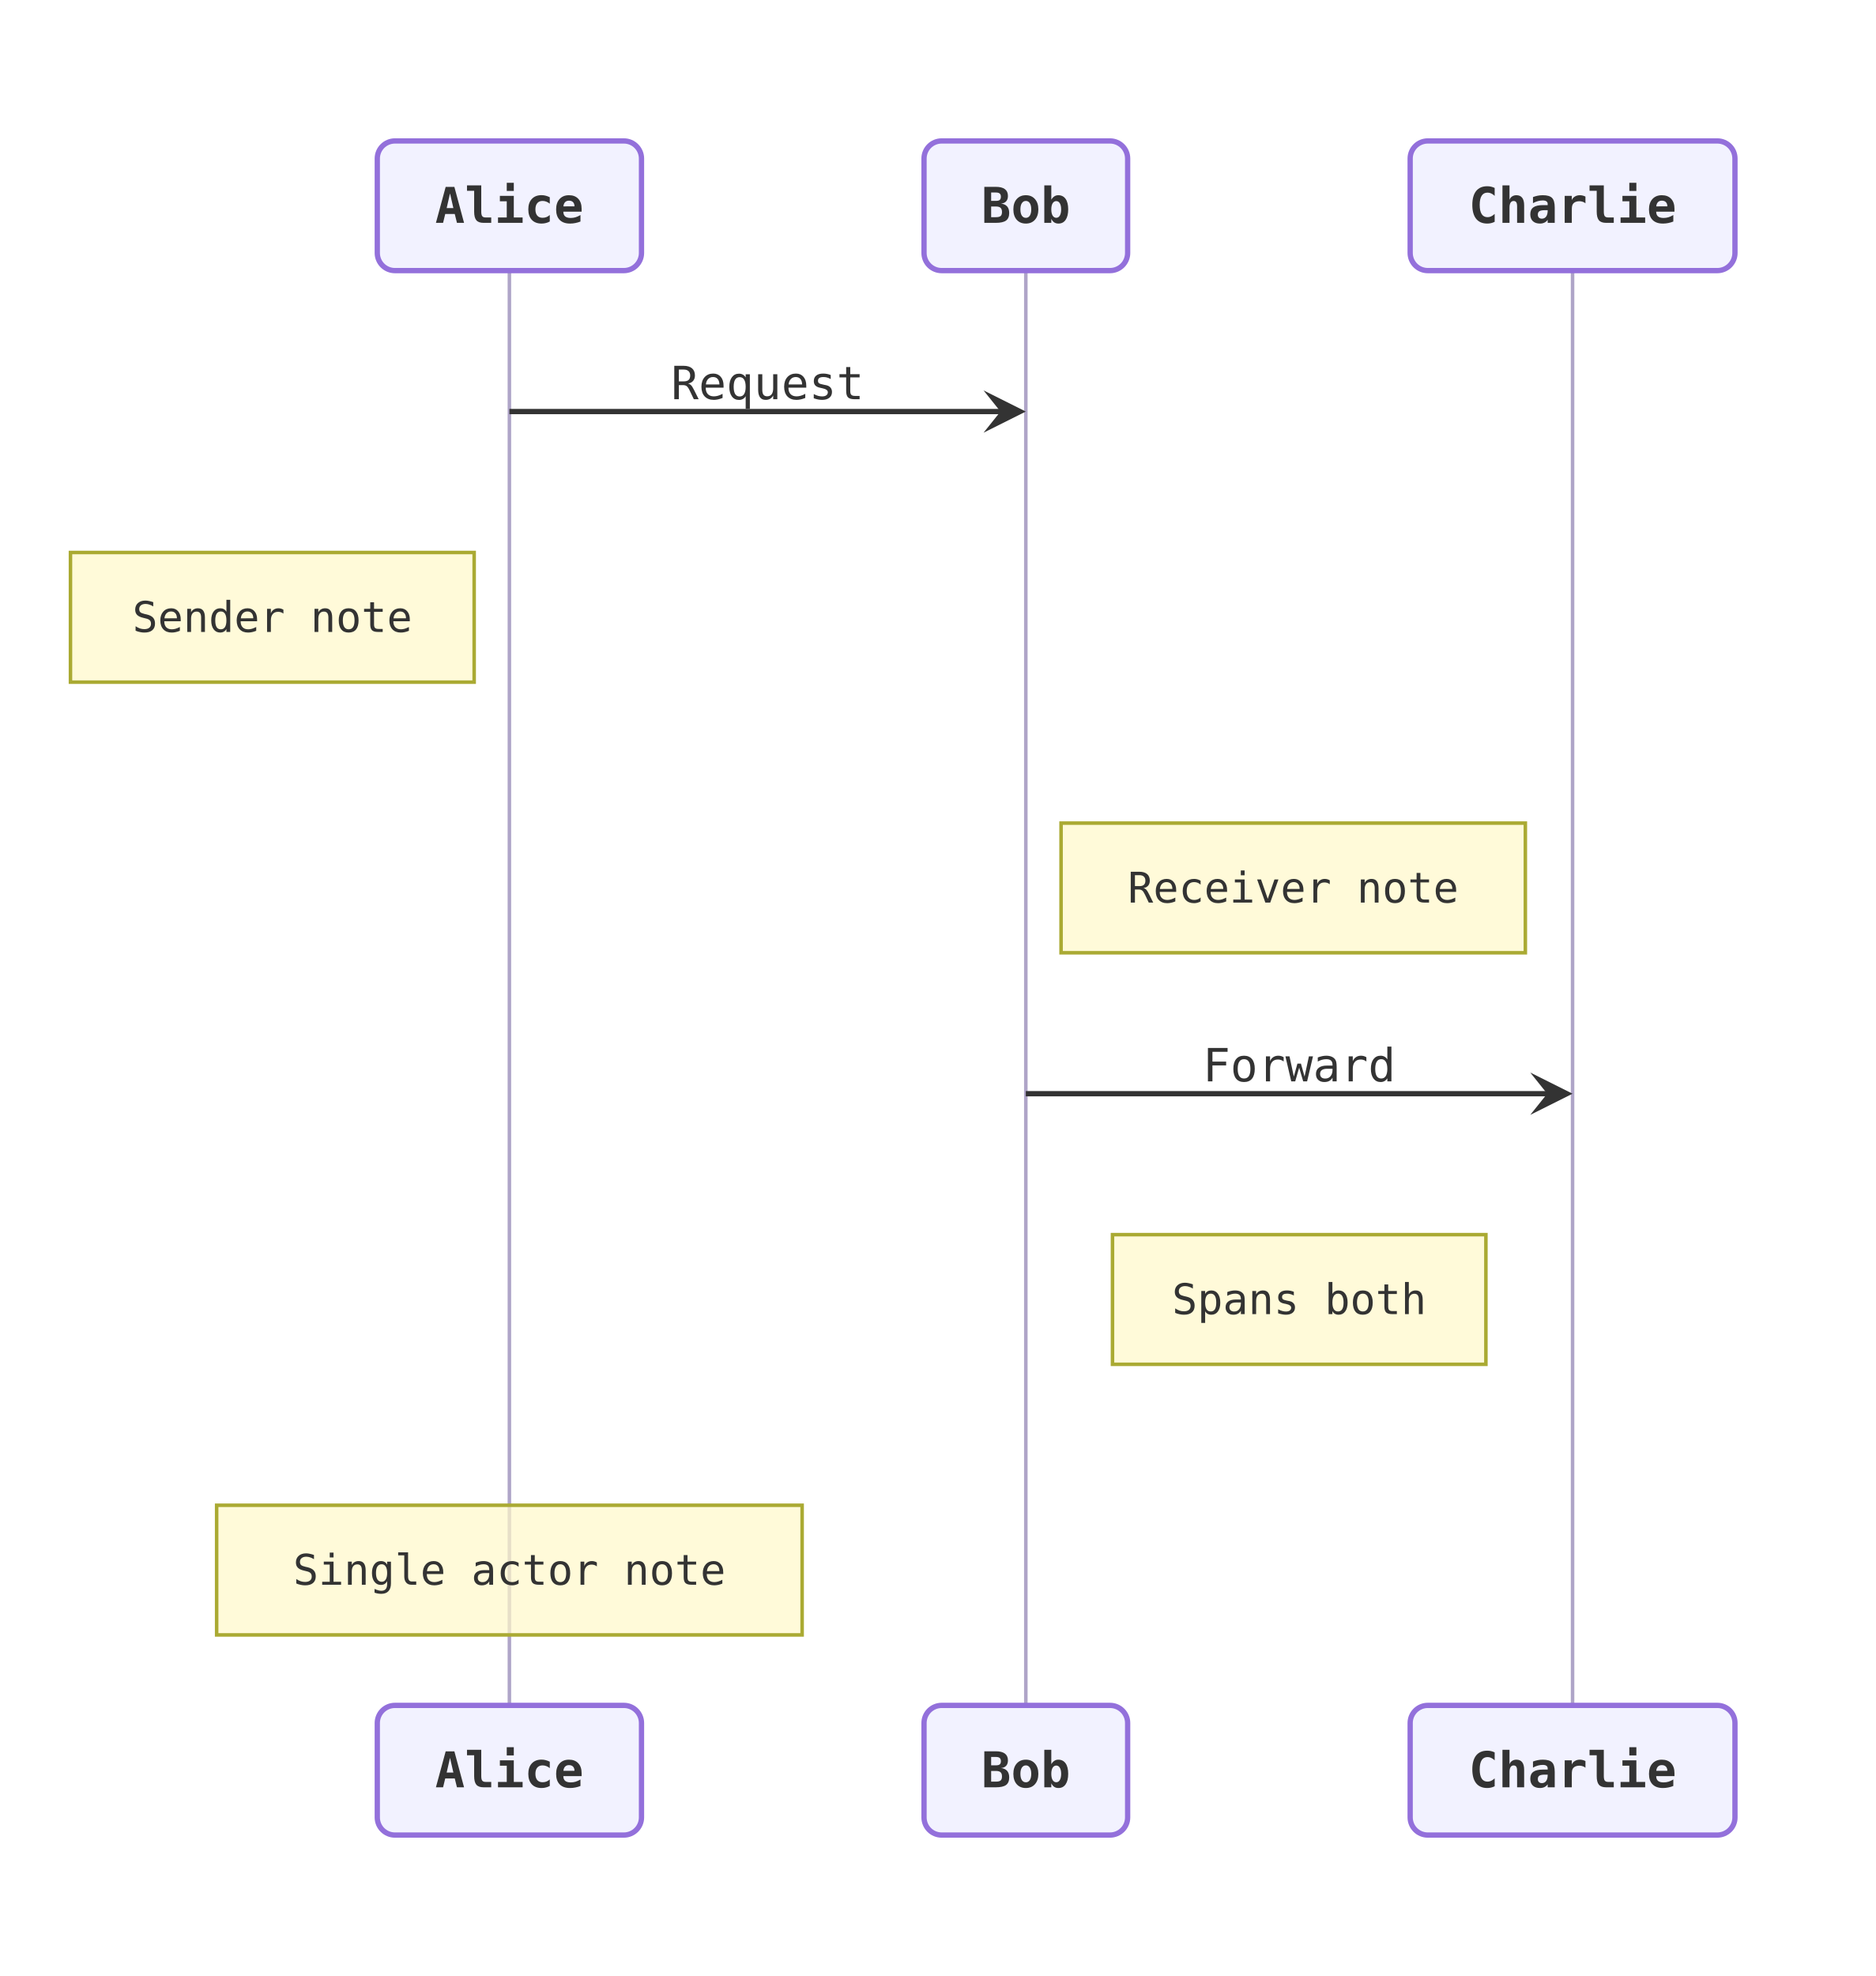
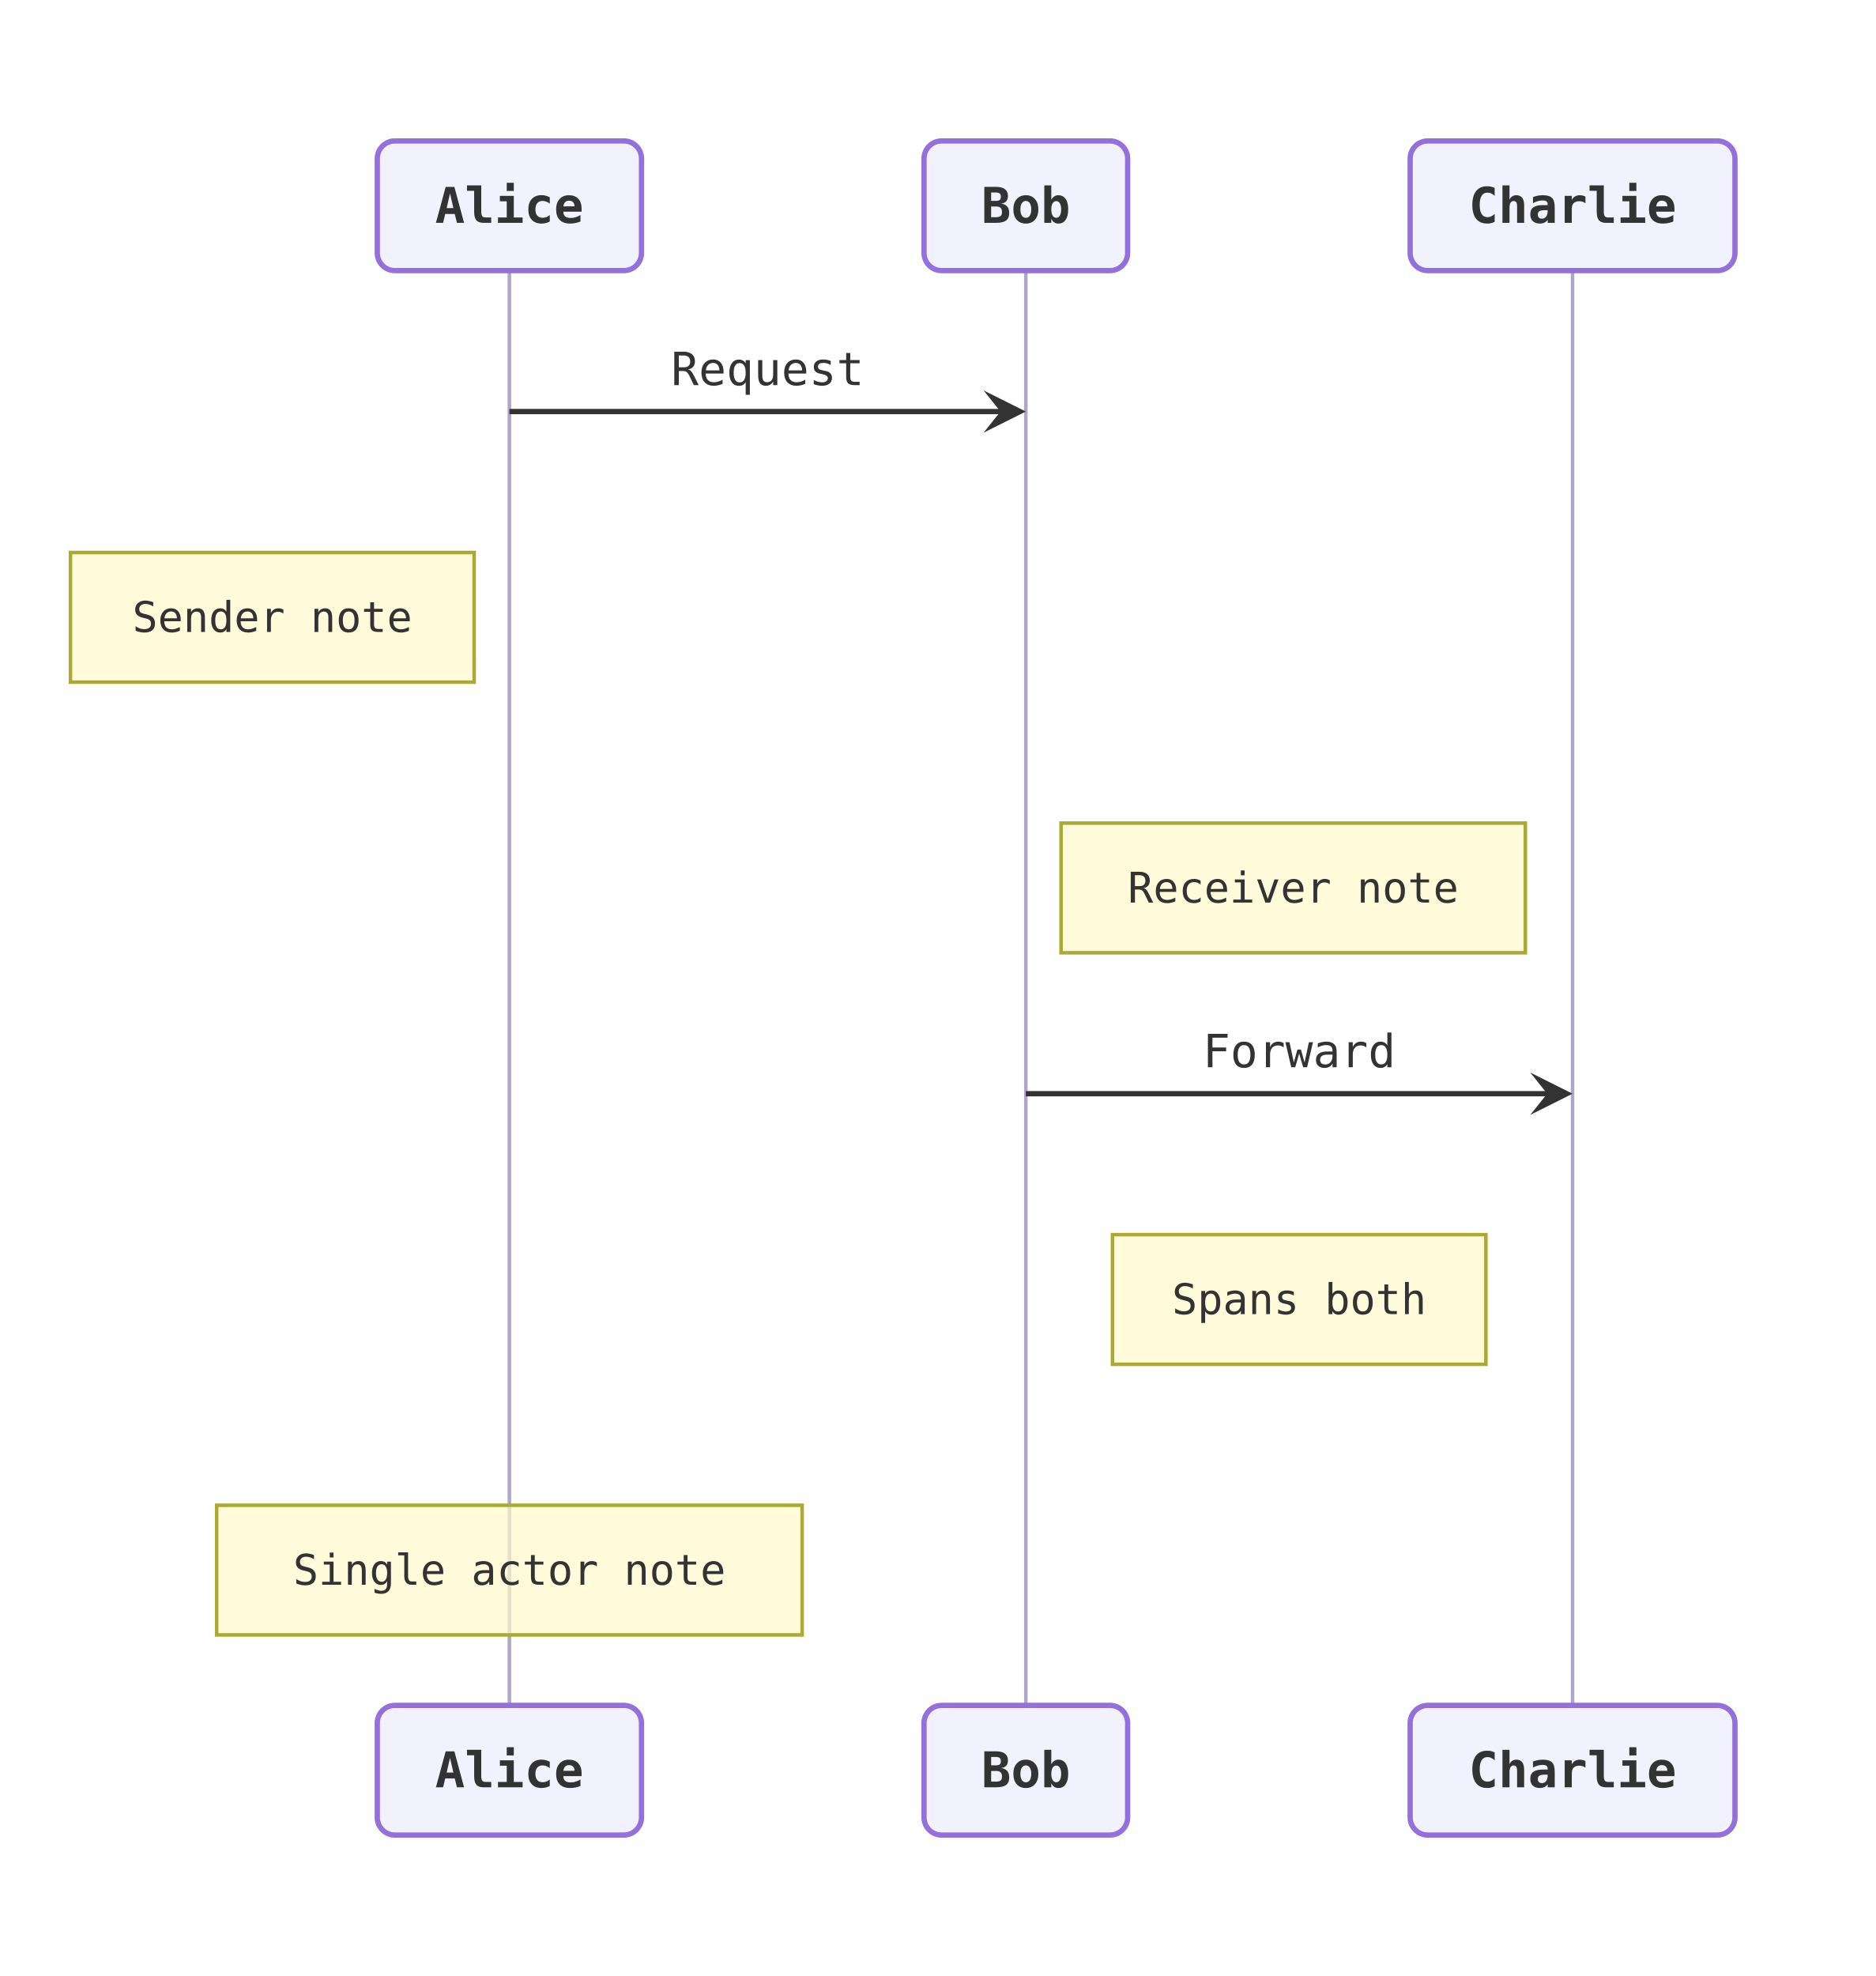
<svg xmlns="http://www.w3.org/2000/svg" viewBox="0 0 532.5 560.8" width="532.5" height="560.8">
  <defs>
    <marker id="arrow-point-333333" viewBox="0 0 10 10" refX="8" refY="5" markerWidth="8" markerHeight="8" orient="auto-start-reverse">
      <path d="M10 5 L0 10 L4 5 L0 0 Z" fill="#333333" />
    </marker>
  </defs>
  <g transform="translate(20, 20)">
    <path d="M124.6 56.8 L124.6 464" fill="none" stroke="#afa5c8" stroke-width="1" />
    <path d="M271.2 56.8 L271.2 464" fill="none" stroke="#afa5c8" stroke-width="1" />
    <path d="M426.4 56.8 L426.4 464" fill="none" stroke="#afa5c8" stroke-width="1" />
    <path d="M124.6 96.8 L268.8 96.8" fill="none" stroke="#333333" stroke-width="1.5" marker-end="url(#arrow-point-333333)" />
-     <text x="197.9" y="88.8" text-anchor="middle" dominant-baseline="central" font-size="13px" font-family="'Intel One Mono', 'SF Mono', 'Cascadia Code', 'JetBrains Mono', 'Fira Code', 'Consolas', 'Menlo', monospace" fill="#333333">Request</text>
+     <text x="197.9" y="84.8" text-anchor="middle" dominant-baseline="central" font-size="13px" font-family="'Intel One Mono', 'SF Mono', 'Cascadia Code', 'JetBrains Mono', 'Fira Code', 'Consolas', 'Menlo', monospace" fill="#333333">Request</text>
    <path d="M271.2 290.4 L424 290.4" fill="none" stroke="#333333" stroke-width="1.5" marker-end="url(#arrow-point-333333)" />
-     <text x="348.8" y="282.4" text-anchor="middle" dominant-baseline="central" font-size="13px" font-family="'Intel One Mono', 'SF Mono', 'Cascadia Code', 'JetBrains Mono', 'Fira Code', 'Consolas', 'Menlo', monospace" fill="#333333">Forward</text>
+     <text x="348.8" y="278.4" text-anchor="middle" dominant-baseline="central" font-size="13px" font-family="'Intel One Mono', 'SF Mono', 'Cascadia Code', 'JetBrains Mono', 'Fira Code', 'Consolas', 'Menlo', monospace" fill="#333333">Forward</text>
    <rect x="0" y="136.8" width="114.6" height="36.8" fill="#fff8c8b2" stroke="#aaaa33" stroke-width="1" />
    <text x="57.3" y="155.2" text-anchor="middle" dominant-baseline="central" font-size="12px" font-family="'Intel One Mono', 'SF Mono', 'Cascadia Code', 'JetBrains Mono', 'Fira Code', 'Consolas', 'Menlo', monospace" fill="#333333">Sender note</text>
    <rect x="281.2" y="213.6" width="131.8" height="36.8" fill="#fff8c8b2" stroke="#aaaa33" stroke-width="1" />
    <text x="347.1" y="232" text-anchor="middle" dominant-baseline="central" font-size="12px" font-family="'Intel One Mono', 'SF Mono', 'Cascadia Code', 'JetBrains Mono', 'Fira Code', 'Consolas', 'Menlo', monospace" fill="#333333">Receiver note</text>
    <rect x="295.8" y="330.4" width="106" height="36.8" fill="#fff8c8b2" stroke="#aaaa33" stroke-width="1" />
    <text x="348.8" y="348.8" text-anchor="middle" dominant-baseline="central" font-size="12px" font-family="'Intel One Mono', 'SF Mono', 'Cascadia Code', 'JetBrains Mono', 'Fira Code', 'Consolas', 'Menlo', monospace" fill="#333333">Spans both</text>
    <rect x="41.5" y="407.2" width="166.2" height="36.8" fill="#fff8c8b2" stroke="#aaaa33" stroke-width="1" />
    <text x="124.6" y="425.6" text-anchor="middle" dominant-baseline="central" font-size="12px" font-family="'Intel One Mono', 'SF Mono', 'Cascadia Code', 'JetBrains Mono', 'Fira Code', 'Consolas', 'Menlo', monospace" fill="#333333">Single actor note</text>
    <rect x="87.1" y="20" width="75" height="36.8" rx="5" ry="5" fill="#ececffb2" stroke="#9370db" stroke-width="1.5" />
    <text x="124.6" y="38.4" text-anchor="middle" dominant-baseline="central" font-size="14px" font-family="'Intel One Mono', 'SF Mono', 'Cascadia Code', 'JetBrains Mono', 'Fira Code', 'Consolas', 'Menlo', monospace" fill="#333333" font-weight="bold">Alice</text>
    <rect x="242.3" y="20" width="57.8" height="36.8" rx="5" ry="5" fill="#ececffb2" stroke="#9370db" stroke-width="1.5" />
    <text x="271.2" y="38.4" text-anchor="middle" dominant-baseline="central" font-size="14px" font-family="'Intel One Mono', 'SF Mono', 'Cascadia Code', 'JetBrains Mono', 'Fira Code', 'Consolas', 'Menlo', monospace" fill="#333333" font-weight="bold">Bob</text>
    <rect x="380.3" y="20" width="92.2" height="36.8" rx="5" ry="5" fill="#ececffb2" stroke="#9370db" stroke-width="1.5" />
    <text x="426.4" y="38.4" text-anchor="middle" dominant-baseline="central" font-size="14px" font-family="'Intel One Mono', 'SF Mono', 'Cascadia Code', 'JetBrains Mono', 'Fira Code', 'Consolas', 'Menlo', monospace" fill="#333333" font-weight="bold">Charlie</text>
    <rect x="87.1" y="464" width="75" height="36.8" rx="5" ry="5" fill="#ececffb2" stroke="#9370db" stroke-width="1.5" />
    <text x="124.6" y="482.4" text-anchor="middle" dominant-baseline="central" font-size="14px" font-family="'Intel One Mono', 'SF Mono', 'Cascadia Code', 'JetBrains Mono', 'Fira Code', 'Consolas', 'Menlo', monospace" fill="#333333" font-weight="bold">Alice</text>
    <rect x="242.3" y="464" width="57.8" height="36.8" rx="5" ry="5" fill="#ececffb2" stroke="#9370db" stroke-width="1.5" />
    <text x="271.2" y="482.4" text-anchor="middle" dominant-baseline="central" font-size="14px" font-family="'Intel One Mono', 'SF Mono', 'Cascadia Code', 'JetBrains Mono', 'Fira Code', 'Consolas', 'Menlo', monospace" fill="#333333" font-weight="bold">Bob</text>
    <rect x="380.3" y="464" width="92.2" height="36.8" rx="5" ry="5" fill="#ececffb2" stroke="#9370db" stroke-width="1.5" />
    <text x="426.4" y="482.4" text-anchor="middle" dominant-baseline="central" font-size="14px" font-family="'Intel One Mono', 'SF Mono', 'Cascadia Code', 'JetBrains Mono', 'Fira Code', 'Consolas', 'Menlo', monospace" fill="#333333" font-weight="bold">Charlie</text>
  </g>
</svg>
